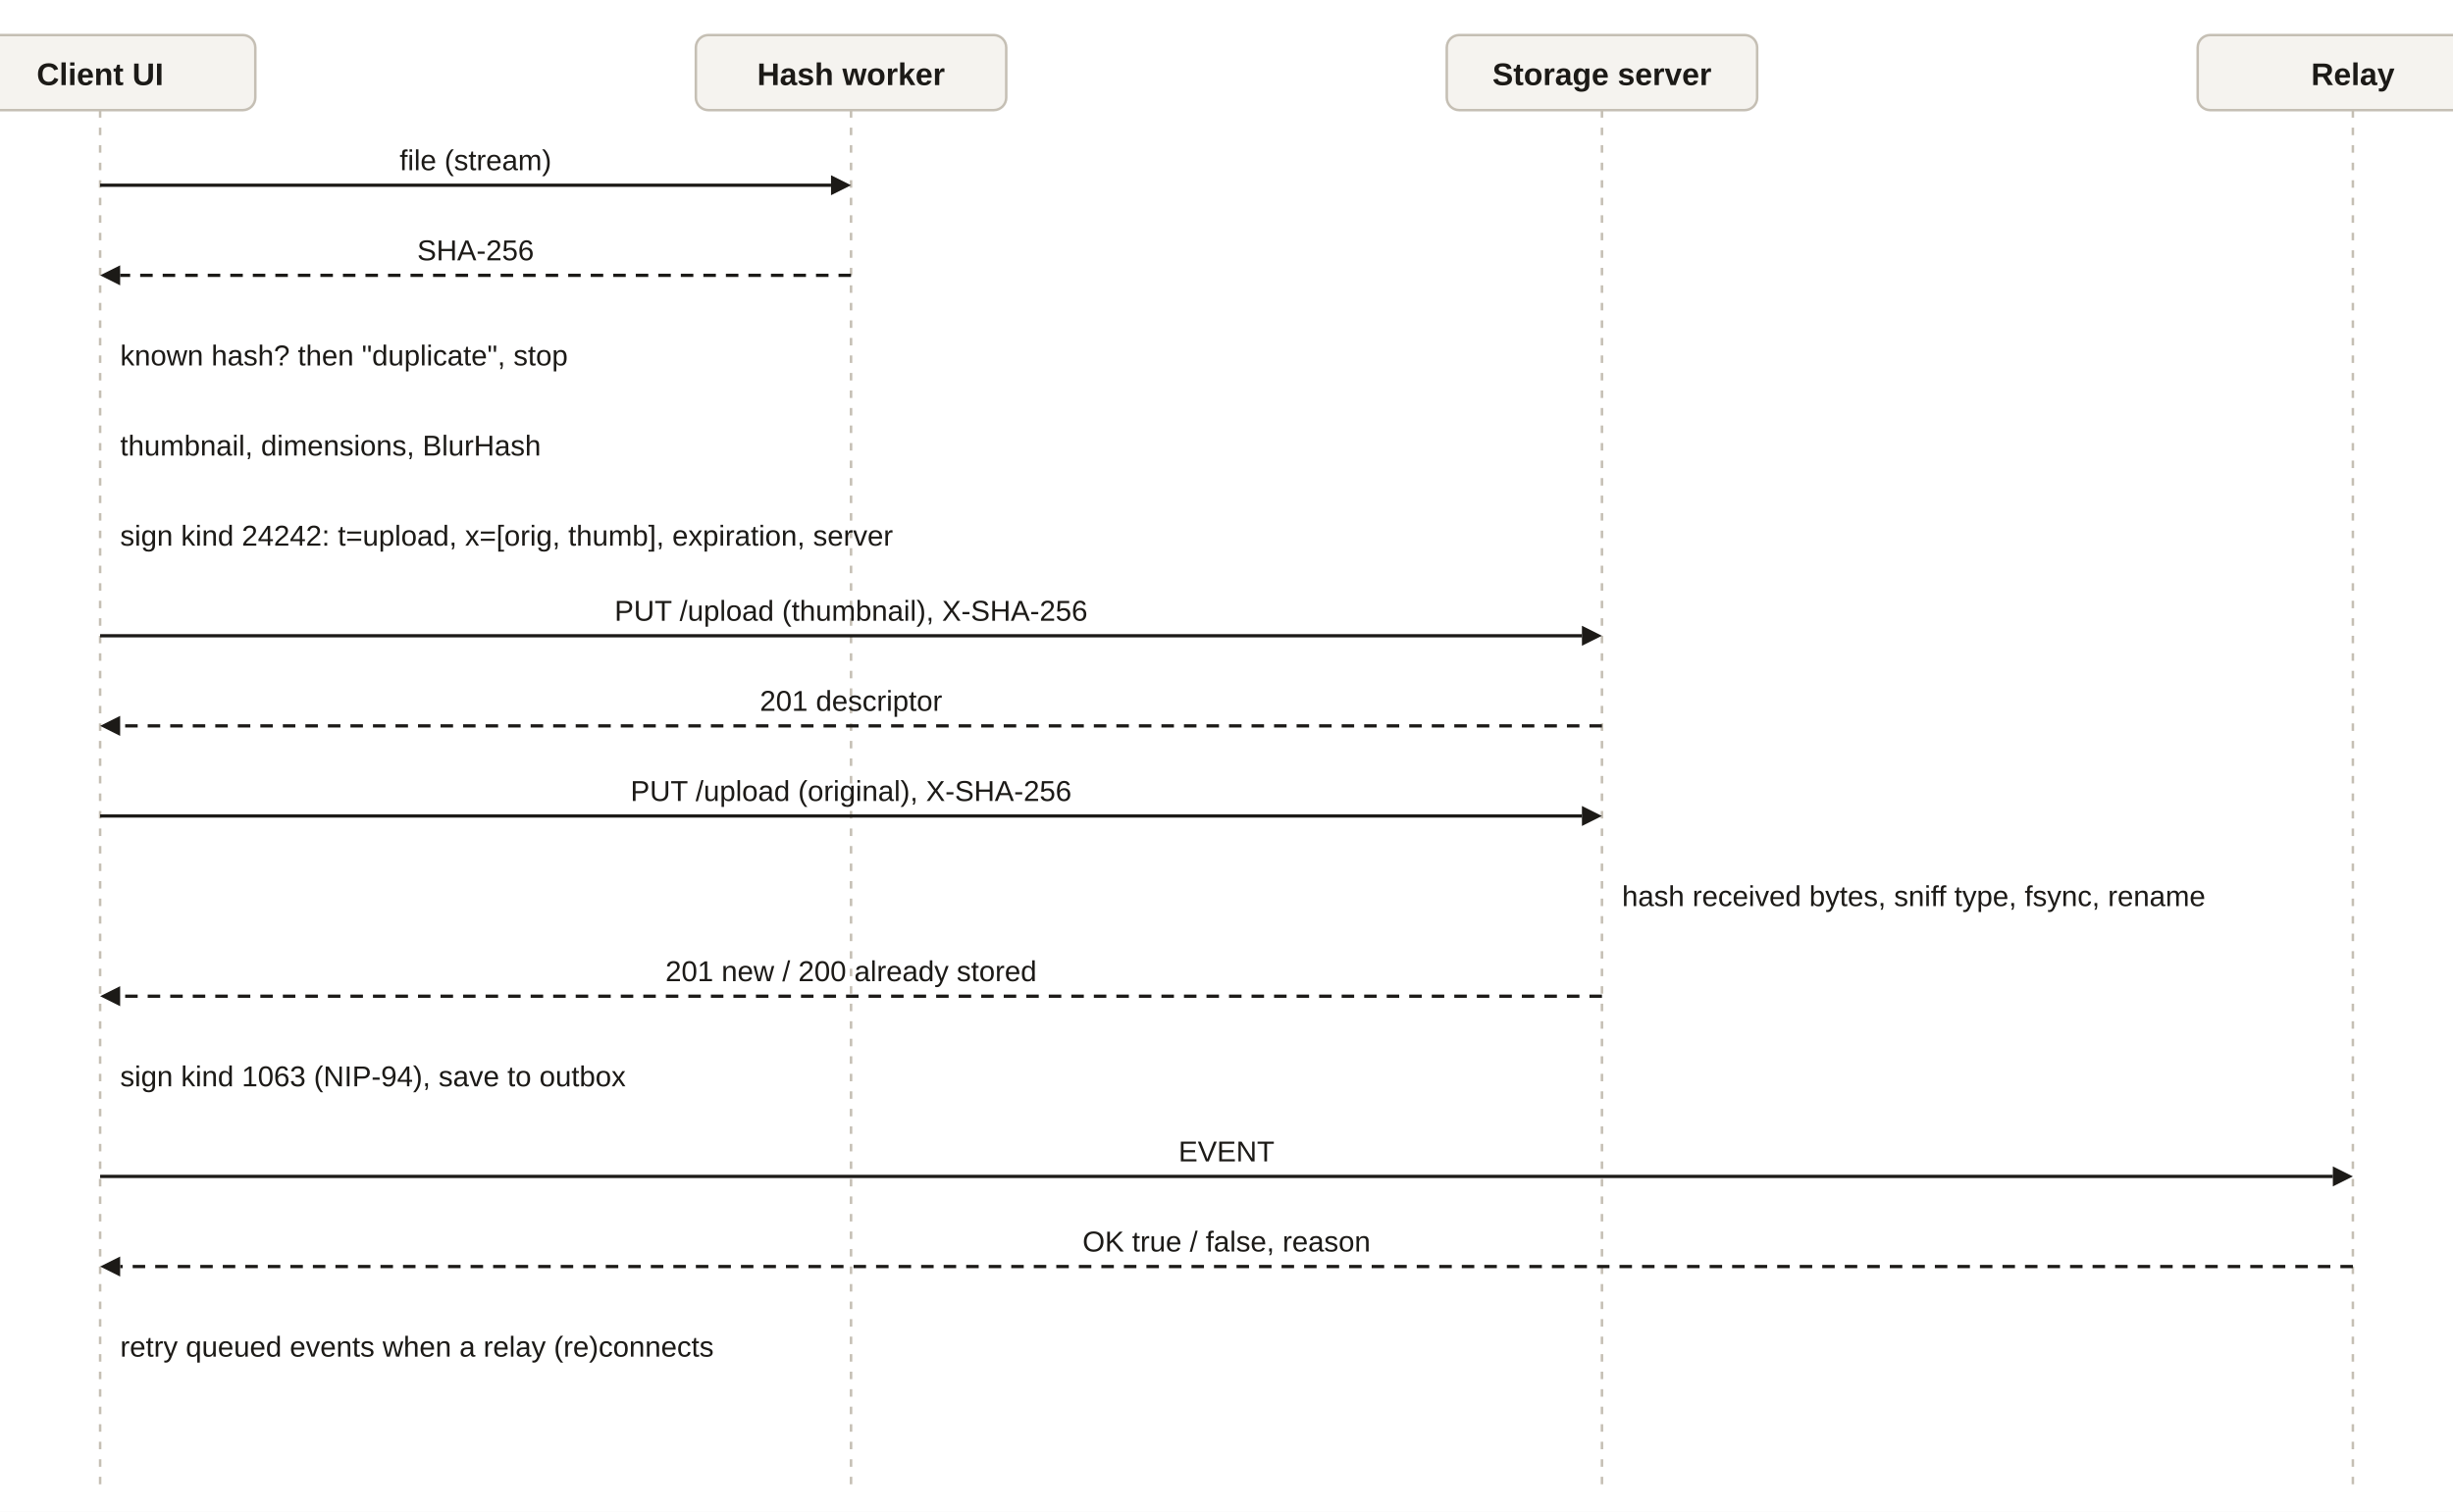
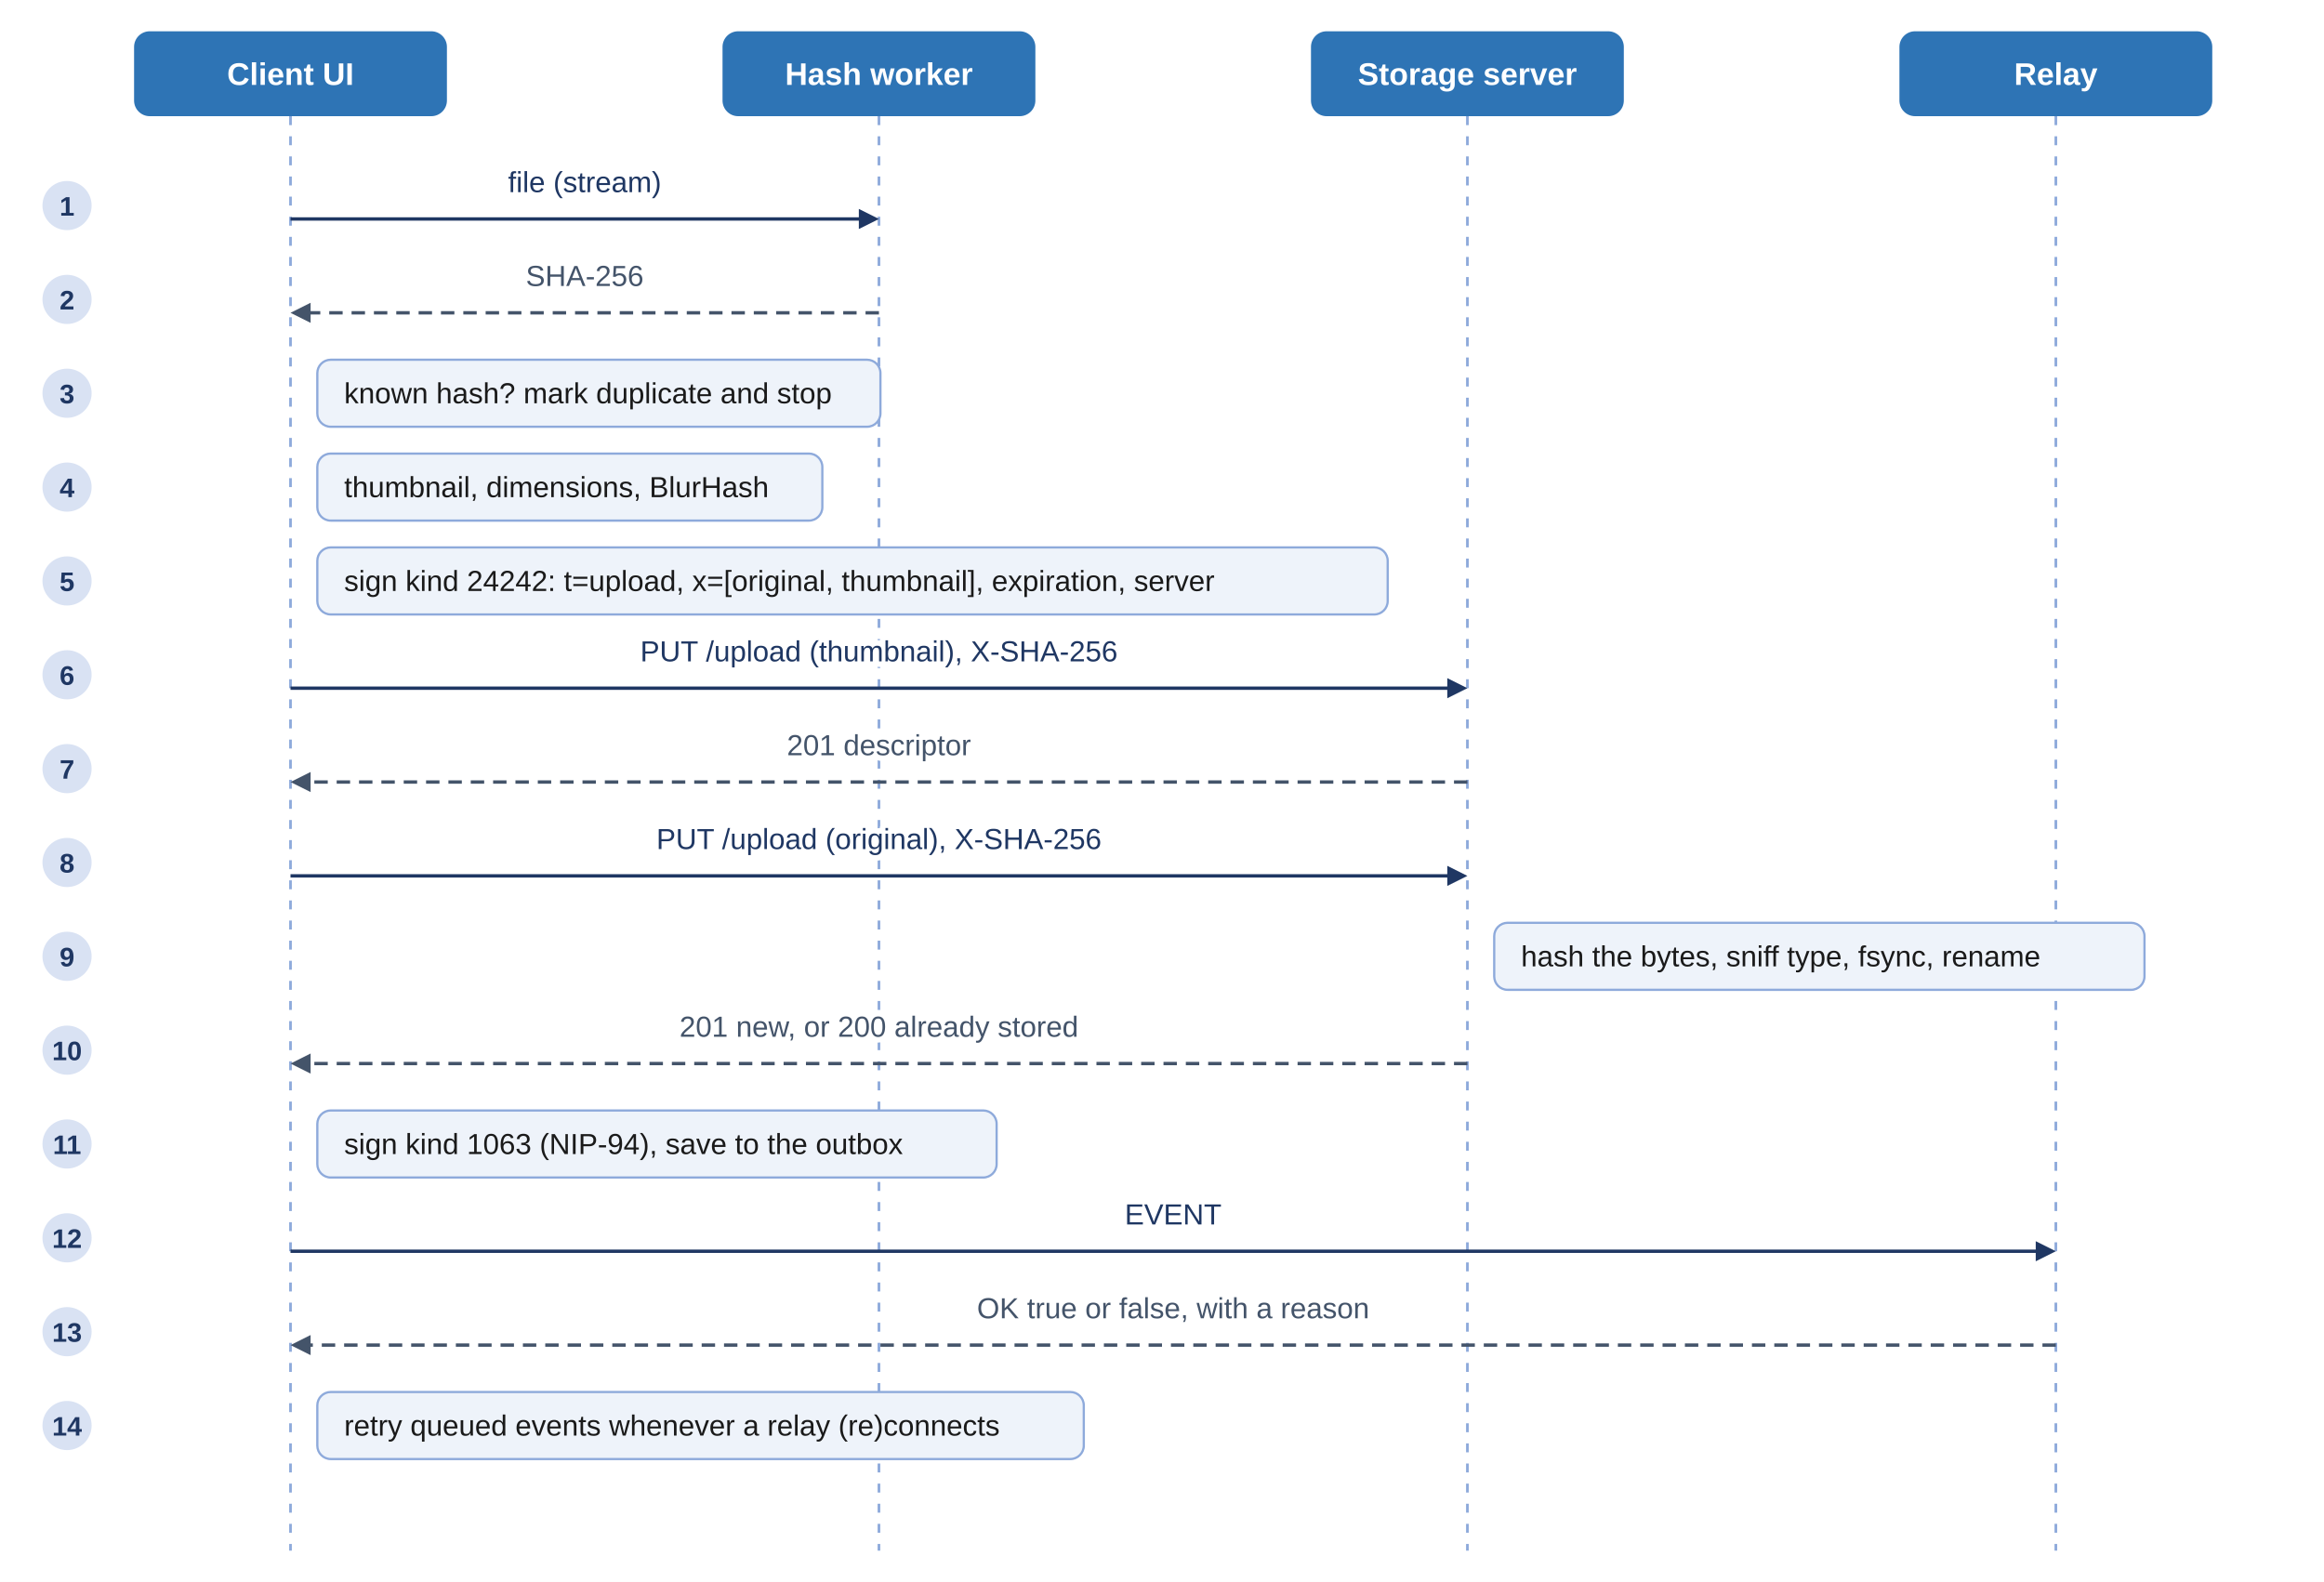
- <svg xmlns="http://www.w3.org/2000/svg" width="980" height="604" viewBox="0 0 980 604">
+ <svg xmlns="http://www.w3.org/2000/svg" width="1040" height="708" viewBox="0 0 1040 708">
  <rect width="100%" height="100%" fill="#ffffff" />
-   <rect x="-22" y="14" width="124" height="30" rx="5" fill="#f5f3ef" stroke="#c5bfb4" />
-   <text x="40" y="34" font-size="12.5" font-weight="600" text-anchor="middle" fill="#1c1a17" font-family="'IBM Plex Sans', 'Segoe UI', Arial, sans-serif">Client UI</text>
-   <line x1="40" y1="44" x2="40" y2="594" stroke="#c5bfb4" stroke-width="1" stroke-dasharray="3 4" />
-   <rect x="278" y="14" width="124" height="30" rx="5" fill="#f5f3ef" stroke="#c5bfb4" />
-   <text x="340" y="34" font-size="12.5" font-weight="600" text-anchor="middle" fill="#1c1a17" font-family="'IBM Plex Sans', 'Segoe UI', Arial, sans-serif">Hash worker</text>
-   <line x1="340" y1="44" x2="340" y2="594" stroke="#c5bfb4" stroke-width="1" stroke-dasharray="3 4" />
-   <rect x="578" y="14" width="124" height="30" rx="5" fill="#f5f3ef" stroke="#c5bfb4" />
-   <text x="640" y="34" font-size="12.5" font-weight="600" text-anchor="middle" fill="#1c1a17" font-family="'IBM Plex Sans', 'Segoe UI', Arial, sans-serif">Storage server</text>
-   <line x1="640" y1="44" x2="640" y2="594" stroke="#c5bfb4" stroke-width="1" stroke-dasharray="3 4" />
-   <rect x="878" y="14" width="124" height="30" rx="5" fill="#f5f3ef" stroke="#c5bfb4" />
-   <text x="940" y="34" font-size="12.5" font-weight="600" text-anchor="middle" fill="#1c1a17" font-family="'IBM Plex Sans', 'Segoe UI', Arial, sans-serif">Relay</text>
-   <line x1="940" y1="44" x2="940" y2="594" stroke="#c5bfb4" stroke-width="1" stroke-dasharray="3 4" />
-   <line x1="40" y1="74" x2="332" y2="74" stroke="#1c1a17" stroke-width="1.3" />
-   <polygon points="340,74 332,70 332,78" fill="#1c1a17" />
-   <text x="190" y="68" font-size="11.5" text-anchor="middle" fill="#1c1a17" font-family="'IBM Plex Sans', 'Segoe UI', Arial, sans-serif">file (stream)</text>
-   <line x1="340" y1="110" x2="48" y2="110" stroke="#1c1a17" stroke-width="1.3" stroke-dasharray="5 4" />
-   <polygon points="40,110 48,106 48,114" fill="#1c1a17" />
-   <text x="190" y="104" font-size="11.5" text-anchor="middle" fill="#1c1a17" font-family="'IBM Plex Sans', 'Segoe UI', Arial, sans-serif">SHA-256</text>
-   <text x="48" y="146" font-size="11.5" fill="#1c1a17" font-family="'IBM Plex Sans', 'Segoe UI', Arial, sans-serif">known hash? then "duplicate", stop</text>
-   <text x="48" y="182" font-size="11.5" fill="#1c1a17" font-family="'IBM Plex Sans', 'Segoe UI', Arial, sans-serif">thumbnail, dimensions, BlurHash</text>
-   <text x="48" y="218" font-size="11.5" fill="#1c1a17" font-family="'IBM Plex Sans', 'Segoe UI', Arial, sans-serif">sign kind 24242: t=upload, x=[orig, thumb], expiration, server</text>
-   <line x1="40" y1="254" x2="632" y2="254" stroke="#1c1a17" stroke-width="1.3" />
-   <polygon points="640,254 632,250 632,258" fill="#1c1a17" />
-   <text x="340" y="248" font-size="11.5" text-anchor="middle" fill="#1c1a17" font-family="'IBM Plex Sans', 'Segoe UI', Arial, sans-serif">PUT /upload (thumbnail), X-SHA-256</text>
-   <line x1="640" y1="290" x2="48" y2="290" stroke="#1c1a17" stroke-width="1.3" stroke-dasharray="5 4" />
-   <polygon points="40,290 48,286 48,294" fill="#1c1a17" />
-   <text x="340" y="284" font-size="11.5" text-anchor="middle" fill="#1c1a17" font-family="'IBM Plex Sans', 'Segoe UI', Arial, sans-serif">201 descriptor</text>
-   <line x1="40" y1="326" x2="632" y2="326" stroke="#1c1a17" stroke-width="1.3" />
-   <polygon points="640,326 632,322 632,330" fill="#1c1a17" />
-   <text x="340" y="320" font-size="11.5" text-anchor="middle" fill="#1c1a17" font-family="'IBM Plex Sans', 'Segoe UI', Arial, sans-serif">PUT /upload (original), X-SHA-256</text>
-   <text x="648" y="362" font-size="11.5" fill="#1c1a17" font-family="'IBM Plex Sans', 'Segoe UI', Arial, sans-serif">hash received bytes, sniff type, fsync, rename</text>
-   <line x1="640" y1="398" x2="48" y2="398" stroke="#1c1a17" stroke-width="1.3" stroke-dasharray="5 4" />
-   <polygon points="40,398 48,394 48,402" fill="#1c1a17" />
-   <text x="340" y="392" font-size="11.5" text-anchor="middle" fill="#1c1a17" font-family="'IBM Plex Sans', 'Segoe UI', Arial, sans-serif">201 new / 200 already stored</text>
-   <text x="48" y="434" font-size="11.5" fill="#1c1a17" font-family="'IBM Plex Sans', 'Segoe UI', Arial, sans-serif">sign kind 1063 (NIP-94), save to outbox</text>
-   <line x1="40" y1="470" x2="932" y2="470" stroke="#1c1a17" stroke-width="1.3" />
-   <polygon points="940,470 932,466 932,474" fill="#1c1a17" />
-   <text x="490" y="464" font-size="11.5" text-anchor="middle" fill="#1c1a17" font-family="'IBM Plex Sans', 'Segoe UI', Arial, sans-serif">EVENT</text>
-   <line x1="940" y1="506" x2="48" y2="506" stroke="#1c1a17" stroke-width="1.3" stroke-dasharray="5 4" />
-   <polygon points="40,506 48,502 48,510" fill="#1c1a17" />
-   <text x="490" y="500" font-size="11.5" text-anchor="middle" fill="#1c1a17" font-family="'IBM Plex Sans', 'Segoe UI', Arial, sans-serif">OK true / false, reason</text>
-   <text x="48" y="542" font-size="11.5" fill="#1c1a17" font-family="'IBM Plex Sans', 'Segoe UI', Arial, sans-serif">retry queued events when a relay (re)connects</text>
+   <line x1="130" y1="52" x2="130" y2="694" stroke="#8EAADB" stroke-width="1.2" stroke-dasharray="4 5" />
+   <rect x="60" y="14" width="140" height="38" rx="7" fill="#2E74B5" />
+   <text x="130" y="38" font-size="14" font-weight="700" fill="#fff" text-anchor="middle" font-family="Calibri, Carlito, 'Segoe UI', Arial, sans-serif">Client UI</text>
+   <line x1="393.333" y1="52" x2="393.333" y2="694" stroke="#8EAADB" stroke-width="1.2" stroke-dasharray="4 5" />
+   <rect x="323.333" y="14" width="140" height="38" rx="7" fill="#2E74B5" />
+   <text x="393.333" y="38" font-size="14" font-weight="700" fill="#fff" text-anchor="middle" font-family="Calibri, Carlito, 'Segoe UI', Arial, sans-serif">Hash worker</text>
+   <line x1="656.667" y1="52" x2="656.667" y2="694" stroke="#8EAADB" stroke-width="1.2" stroke-dasharray="4 5" />
+   <rect x="586.667" y="14" width="140" height="38" rx="7" fill="#2E74B5" />
+   <text x="656.667" y="38" font-size="14" font-weight="700" fill="#fff" text-anchor="middle" font-family="Calibri, Carlito, 'Segoe UI', Arial, sans-serif">Storage server</text>
+   <line x1="920" y1="52" x2="920" y2="694" stroke="#8EAADB" stroke-width="1.2" stroke-dasharray="4 5" />
+   <rect x="850" y="14" width="140" height="38" rx="7" fill="#2E74B5" />
+   <text x="920" y="38" font-size="14" font-weight="700" fill="#fff" text-anchor="middle" font-family="Calibri, Carlito, 'Segoe UI', Arial, sans-serif">Relay</text>
+   <circle cx="30" cy="92" r="11" fill="#D9E2F3" />
+   <text x="30" y="96.5" font-size="12" font-weight="700" fill="#1F3763" text-anchor="middle" font-family="Calibri, Carlito, 'Segoe UI', Arial, sans-serif">1</text>
+   <line x1="130" y1="98" x2="385.333" y2="98" stroke="#1F3763" stroke-width="1.5" />
+   <polygon points="393.333,98 384.333,93.5 384.333,102.5" fill="#1F3763" />
+   <text x="261.667" y="86" font-size="13" font-weight="400" fill="#1F3763" text-anchor="middle" stroke="#fff" stroke-width="5" paint-order="stroke" stroke-linejoin="round" font-family="Calibri, Carlito, 'Segoe UI', Arial, sans-serif">file (stream)</text>
+   <circle cx="30" cy="134" r="11" fill="#D9E2F3" />
+   <text x="30" y="138.5" font-size="12" font-weight="700" fill="#1F3763" text-anchor="middle" font-family="Calibri, Carlito, 'Segoe UI', Arial, sans-serif">2</text>
+   <line x1="393.333" y1="140" x2="138" y2="140" stroke="#44546A" stroke-width="1.5" stroke-dasharray="6 4" />
+   <polygon points="130,140 139,135.5 139,144.5" fill="#44546A" />
+   <text x="261.667" y="128" font-size="13" font-weight="400" fill="#44546A" text-anchor="middle" stroke="#fff" stroke-width="5" paint-order="stroke" stroke-linejoin="round" font-family="Calibri, Carlito, 'Segoe UI', Arial, sans-serif">SHA-256</text>
+   <circle cx="30" cy="176" r="11" fill="#D9E2F3" />
+   <text x="30" y="180.5" font-size="12" font-weight="700" fill="#1F3763" text-anchor="middle" font-family="Calibri, Carlito, 'Segoe UI', Arial, sans-serif">3</text>
+   <rect x="142" y="161" width="252" height="30" rx="6" fill="#EEF3FA" stroke="#8EAADB" stroke-width="1" />
+   <text x="154" y="180.5" font-size="13" font-weight="400" fill="#1A1A1A" text-anchor="start" font-family="Calibri, Carlito, 'Segoe UI', Arial, sans-serif">known hash? mark duplicate and stop</text>
+   <circle cx="30" cy="218" r="11" fill="#D9E2F3" />
+   <text x="30" y="222.5" font-size="12" font-weight="700" fill="#1F3763" text-anchor="middle" font-family="Calibri, Carlito, 'Segoe UI', Arial, sans-serif">4</text>
+   <rect x="142" y="203" width="226" height="30" rx="6" fill="#EEF3FA" stroke="#8EAADB" stroke-width="1" />
+   <text x="154" y="222.5" font-size="13" font-weight="400" fill="#1A1A1A" text-anchor="start" font-family="Calibri, Carlito, 'Segoe UI', Arial, sans-serif">thumbnail, dimensions, BlurHash</text>
+   <circle cx="30" cy="260" r="11" fill="#D9E2F3" />
+   <text x="30" y="264.5" font-size="12" font-weight="700" fill="#1F3763" text-anchor="middle" font-family="Calibri, Carlito, 'Segoe UI', Arial, sans-serif">5</text>
+   <rect x="142" y="245" width="479" height="30" rx="6" fill="#EEF3FA" stroke="#8EAADB" stroke-width="1" />
+   <text x="154" y="264.5" font-size="13" font-weight="400" fill="#1A1A1A" text-anchor="start" font-family="Calibri, Carlito, 'Segoe UI', Arial, sans-serif">sign kind 24242: t=upload, x=[original, thumbnail], expiration, server</text>
+   <circle cx="30" cy="302" r="11" fill="#D9E2F3" />
+   <text x="30" y="306.5" font-size="12" font-weight="700" fill="#1F3763" text-anchor="middle" font-family="Calibri, Carlito, 'Segoe UI', Arial, sans-serif">6</text>
+   <line x1="130" y1="308" x2="648.667" y2="308" stroke="#1F3763" stroke-width="1.5" />
+   <polygon points="656.667,308 647.667,303.5 647.667,312.5" fill="#1F3763" />
+   <text x="393.333" y="296" font-size="13" font-weight="400" fill="#1F3763" text-anchor="middle" stroke="#fff" stroke-width="5" paint-order="stroke" stroke-linejoin="round" font-family="Calibri, Carlito, 'Segoe UI', Arial, sans-serif">PUT /upload (thumbnail), X-SHA-256</text>
+   <circle cx="30" cy="344" r="11" fill="#D9E2F3" />
+   <text x="30" y="348.5" font-size="12" font-weight="700" fill="#1F3763" text-anchor="middle" font-family="Calibri, Carlito, 'Segoe UI', Arial, sans-serif">7</text>
+   <line x1="656.667" y1="350" x2="138" y2="350" stroke="#44546A" stroke-width="1.5" stroke-dasharray="6 4" />
+   <polygon points="130,350 139,345.5 139,354.5" fill="#44546A" />
+   <text x="393.333" y="338" font-size="13" font-weight="400" fill="#44546A" text-anchor="middle" stroke="#fff" stroke-width="5" paint-order="stroke" stroke-linejoin="round" font-family="Calibri, Carlito, 'Segoe UI', Arial, sans-serif">201 descriptor</text>
+   <circle cx="30" cy="386" r="11" fill="#D9E2F3" />
+   <text x="30" y="390.5" font-size="12" font-weight="700" fill="#1F3763" text-anchor="middle" font-family="Calibri, Carlito, 'Segoe UI', Arial, sans-serif">8</text>
+   <line x1="130" y1="392" x2="648.667" y2="392" stroke="#1F3763" stroke-width="1.5" />
+   <polygon points="656.667,392 647.667,387.5 647.667,396.5" fill="#1F3763" />
+   <text x="393.333" y="380" font-size="13" font-weight="400" fill="#1F3763" text-anchor="middle" stroke="#fff" stroke-width="5" paint-order="stroke" stroke-linejoin="round" font-family="Calibri, Carlito, 'Segoe UI', Arial, sans-serif">PUT /upload (original), X-SHA-256</text>
+   <circle cx="30" cy="428" r="11" fill="#D9E2F3" />
+   <text x="30" y="432.5" font-size="12" font-weight="700" fill="#1F3763" text-anchor="middle" font-family="Calibri, Carlito, 'Segoe UI', Arial, sans-serif">9</text>
+   <rect x="668.667" y="413" width="291" height="30" rx="6" fill="#EEF3FA" stroke="#8EAADB" stroke-width="1" />
+   <text x="680.667" y="432.5" font-size="13" font-weight="400" fill="#1A1A1A" text-anchor="start" font-family="Calibri, Carlito, 'Segoe UI', Arial, sans-serif">hash the bytes, sniff type, fsync, rename</text>
+   <circle cx="30" cy="470" r="11" fill="#D9E2F3" />
+   <text x="30" y="474.5" font-size="12" font-weight="700" fill="#1F3763" text-anchor="middle" font-family="Calibri, Carlito, 'Segoe UI', Arial, sans-serif">10</text>
+   <line x1="656.667" y1="476" x2="138" y2="476" stroke="#44546A" stroke-width="1.5" stroke-dasharray="6 4" />
+   <polygon points="130,476 139,471.5 139,480.5" fill="#44546A" />
+   <text x="393.333" y="464" font-size="13" font-weight="400" fill="#44546A" text-anchor="middle" stroke="#fff" stroke-width="5" paint-order="stroke" stroke-linejoin="round" font-family="Calibri, Carlito, 'Segoe UI', Arial, sans-serif">201 new, or 200 already stored</text>
+   <circle cx="30" cy="512" r="11" fill="#D9E2F3" />
+   <text x="30" y="516.5" font-size="12" font-weight="700" fill="#1F3763" text-anchor="middle" font-family="Calibri, Carlito, 'Segoe UI', Arial, sans-serif">11</text>
+   <rect x="142" y="497" width="304" height="30" rx="6" fill="#EEF3FA" stroke="#8EAADB" stroke-width="1" />
+   <text x="154" y="516.5" font-size="13" font-weight="400" fill="#1A1A1A" text-anchor="start" font-family="Calibri, Carlito, 'Segoe UI', Arial, sans-serif">sign kind 1063 (NIP-94), save to the outbox</text>
+   <circle cx="30" cy="554" r="11" fill="#D9E2F3" />
+   <text x="30" y="558.5" font-size="12" font-weight="700" fill="#1F3763" text-anchor="middle" font-family="Calibri, Carlito, 'Segoe UI', Arial, sans-serif">12</text>
+   <line x1="130" y1="560" x2="912" y2="560" stroke="#1F3763" stroke-width="1.5" />
+   <polygon points="920,560 911,555.5 911,564.5" fill="#1F3763" />
+   <text x="525" y="548" font-size="13" font-weight="400" fill="#1F3763" text-anchor="middle" stroke="#fff" stroke-width="5" paint-order="stroke" stroke-linejoin="round" font-family="Calibri, Carlito, 'Segoe UI', Arial, sans-serif">EVENT</text>
+   <circle cx="30" cy="596" r="11" fill="#D9E2F3" />
+   <text x="30" y="600.5" font-size="12" font-weight="700" fill="#1F3763" text-anchor="middle" font-family="Calibri, Carlito, 'Segoe UI', Arial, sans-serif">13</text>
+   <line x1="920" y1="602" x2="138" y2="602" stroke="#44546A" stroke-width="1.5" stroke-dasharray="6 4" />
+   <polygon points="130,602 139,597.5 139,606.5" fill="#44546A" />
+   <text x="525" y="590" font-size="13" font-weight="400" fill="#44546A" text-anchor="middle" stroke="#fff" stroke-width="5" paint-order="stroke" stroke-linejoin="round" font-family="Calibri, Carlito, 'Segoe UI', Arial, sans-serif">OK true or false, with a reason</text>
+   <circle cx="30" cy="638" r="11" fill="#D9E2F3" />
+   <text x="30" y="642.5" font-size="12" font-weight="700" fill="#1F3763" text-anchor="middle" font-family="Calibri, Carlito, 'Segoe UI', Arial, sans-serif">14</text>
+   <rect x="142" y="623" width="343" height="30" rx="6" fill="#EEF3FA" stroke="#8EAADB" stroke-width="1" />
+   <text x="154" y="642.5" font-size="13" font-weight="400" fill="#1A1A1A" text-anchor="start" font-family="Calibri, Carlito, 'Segoe UI', Arial, sans-serif">retry queued events whenever a relay (re)connects</text>
</svg>
